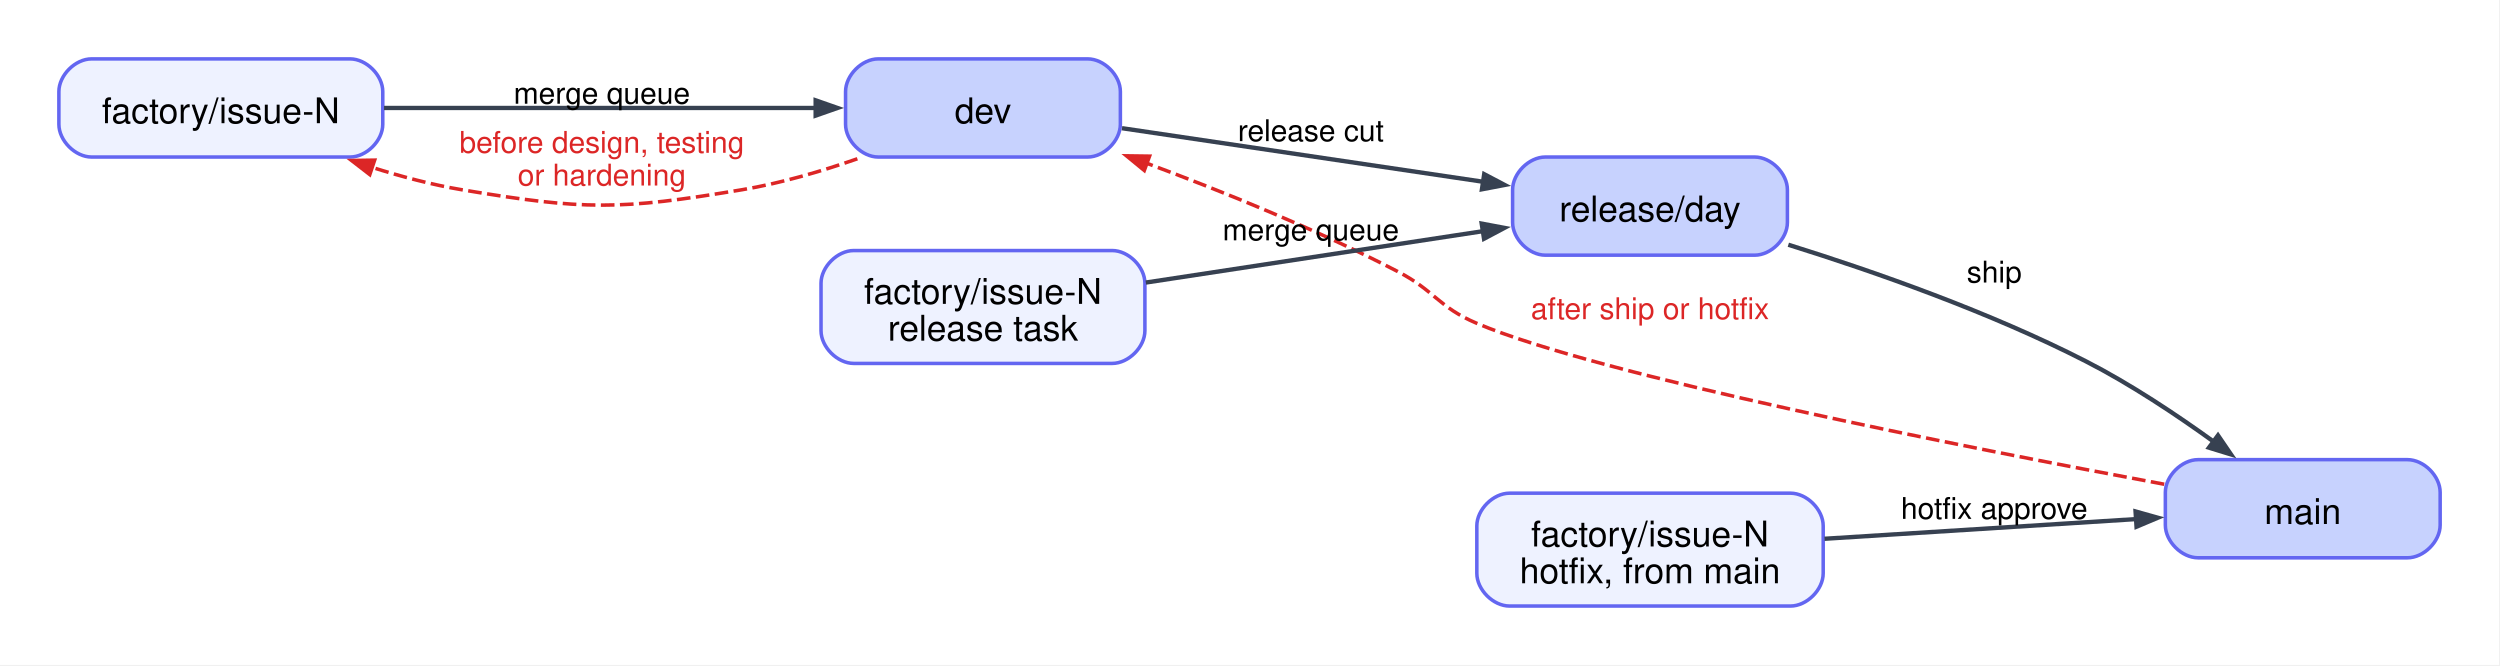
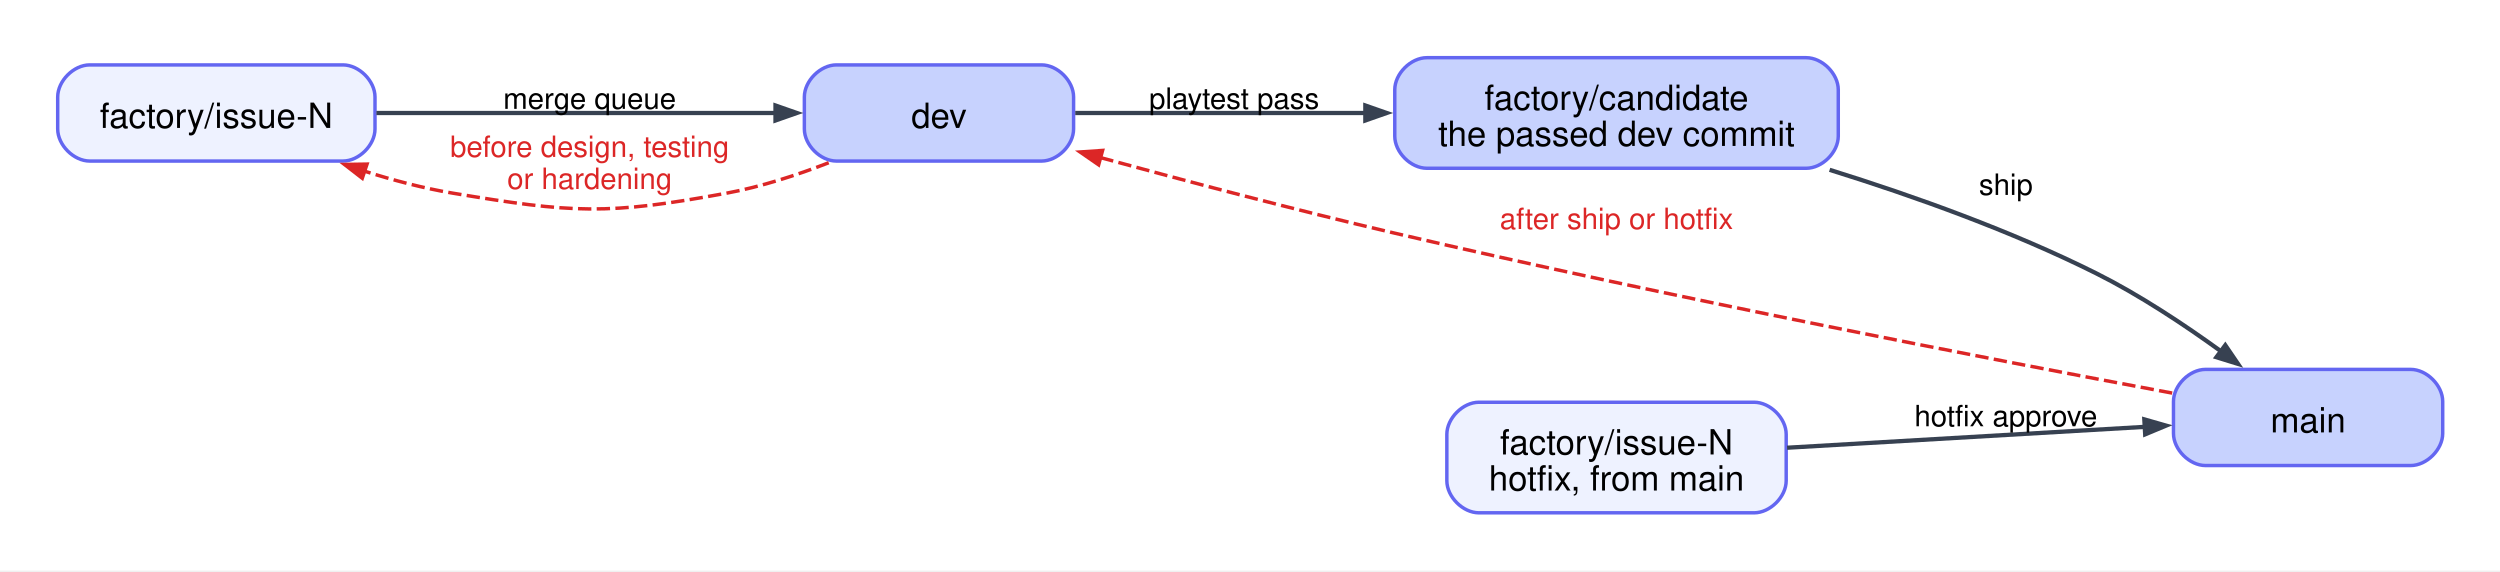
- <svg xmlns="http://www.w3.org/2000/svg" width="917pt" height="244pt" viewBox="0.00 0.00 917.00 244.00">
-   <g id="graph0" class="graph" transform="scale(1 1) rotate(0) translate(21.6 222.3)">
-     <polygon fill="white" stroke="none" points="-21.6,21.6 -21.6,-222.3 895.05,-222.3 895.05,21.6 -21.6,21.6" />
+ <svg xmlns="http://www.w3.org/2000/svg" width="936pt" height="214pt" viewBox="0.00 0.00 936.00 214.00">
+   <g id="graph0" class="graph" transform="scale(1 1) rotate(0) translate(21.6 192)">
+     <polygon fill="white" stroke="none" points="-21.6,21.6 -21.6,-192 914.55,-192 914.55,21.6 -21.6,21.6" />
    <g id="node1" class="node">
-       <path fill="#eef2ff" stroke="#6366f1" stroke-width="1.3" d="M106.8,-200.7C106.8,-200.7 12,-200.7 12,-200.7 6,-200.7 0,-194.7 0,-188.7 0,-188.7 0,-176.7 0,-176.7 0,-170.7 6,-164.7 12,-164.7 12,-164.7 106.8,-164.7 106.8,-164.7 112.8,-164.7 118.8,-170.7 118.8,-176.7 118.8,-176.7 118.8,-188.7 118.8,-188.7 118.8,-194.7 112.8,-200.7 106.8,-200.7" />
-       <text xml:space="preserve" text-anchor="middle" x="59.4" y="-177.1" font-family="Helvetica,sans-Serif" font-size="13.00">factory/issue-N</text>
+       <path fill="#eef2ff" stroke="#6366f1" stroke-width="1.3" d="M106.8,-167.7C106.8,-167.7 12,-167.7 12,-167.7 6,-167.7 0,-161.7 0,-155.7 0,-155.7 0,-143.7 0,-143.7 0,-137.7 6,-131.7 12,-131.7 12,-131.7 106.8,-131.7 106.8,-131.7 112.8,-131.7 118.8,-137.7 118.8,-143.7 118.8,-143.7 118.8,-155.7 118.8,-155.7 118.8,-161.7 112.8,-167.7 106.8,-167.7" />
+       <text xml:space="preserve" text-anchor="middle" x="59.4" y="-144.1" font-family="Helvetica,sans-Serif" font-size="13.00">factory/issue-N</text>
    </g>
    <g id="node2" class="node">
-       <path fill="#c7d2fe" stroke="#6366f1" stroke-width="1.3" d="M377.35,-200.7C377.35,-200.7 300.55,-200.7 300.55,-200.7 294.55,-200.7 288.55,-194.7 288.55,-188.7 288.55,-188.7 288.55,-176.7 288.55,-176.7 288.55,-170.7 294.55,-164.7 300.55,-164.7 300.55,-164.7 377.35,-164.7 377.35,-164.7 383.35,-164.7 389.35,-170.7 389.35,-176.7 389.35,-176.7 389.35,-188.7 389.35,-188.7 389.35,-194.7 383.35,-200.7 377.35,-200.7" />
-       <text xml:space="preserve" text-anchor="middle" x="338.95" y="-177.1" font-family="Helvetica,sans-Serif" font-size="13.00">dev</text>
+       <path fill="#c7d2fe" stroke="#6366f1" stroke-width="1.3" d="M368.35,-167.7C368.35,-167.7 291.55,-167.7 291.55,-167.7 285.55,-167.7 279.55,-161.7 279.55,-155.7 279.55,-155.7 279.55,-143.7 279.55,-143.7 279.55,-137.7 285.55,-131.7 291.55,-131.7 291.55,-131.7 368.35,-131.7 368.35,-131.7 374.35,-131.7 380.35,-137.7 380.35,-143.7 380.35,-143.7 380.35,-155.7 380.35,-155.7 380.35,-161.7 374.35,-167.7 368.35,-167.7" />
+       <text xml:space="preserve" text-anchor="middle" x="329.95" y="-144.1" font-family="Helvetica,sans-Serif" font-size="13.00">dev</text>
    </g>
    <g id="edge1" class="edge">
-       <path fill="none" stroke="#374151" stroke-width="1.6" d="M119.26,-182.7C165.86,-182.7 230.7,-182.7 277.67,-182.7" />
-       <polygon fill="#374151" stroke="#374151" stroke-width="1.6" points="277.58,-185.5 285.58,-182.7 277.58,-179.9 277.58,-185.5" />
-       <text xml:space="preserve" text-anchor="middle" x="199.17" y="-184.25" font-family="Helvetica,sans-Serif" font-size="11.00">merge queue</text>
+       <path fill="none" stroke="#374151" stroke-width="1.6" d="M119.33,-149.7C163.65,-149.7 224.14,-149.7 268.76,-149.7" />
+       <polygon fill="#374151" stroke="#374151" stroke-width="1.6" points="268.74,-152.5 276.74,-149.7 268.74,-146.9 268.74,-152.5" />
+       <text xml:space="preserve" text-anchor="middle" x="199.17" y="-151.25" font-family="Helvetica,sans-Serif" font-size="11.00">merge queue</text>
    </g>
-     <g id="edge7" class="edge">
-       <path fill="none" stroke="#dc2626" stroke-width="1.3" stroke-dasharray="5,2" d="M292.88,-164.06C279.49,-159.39 264.63,-155.05 250.55,-152.7 205.51,-145.18 192.84,-145.18 147.8,-152.7 136.91,-154.52 125.55,-157.53 114.77,-160.95" />
-       <polygon fill="#dc2626" stroke="#dc2626" stroke-width="1.3" points="114.04,-158.25 107.34,-163.43 115.82,-163.56 114.04,-158.25" />
-       <text xml:space="preserve" text-anchor="middle" x="199.17" y="-166.25" font-family="Helvetica,sans-Serif" font-size="11.00" fill="#dc2626">before design, testing</text>
-       <text xml:space="preserve" text-anchor="middle" x="199.17" y="-154.25" font-family="Helvetica,sans-Serif" font-size="11.00" fill="#dc2626">or hardening</text>
+     <g id="edge6" class="edge">
+       <path fill="none" stroke="#dc2626" stroke-width="1.3" stroke-dasharray="5,2" d="M288.67,-131.07C276.67,-126.4 263.3,-122.06 250.55,-119.7 205.64,-111.4 192.84,-112.18 147.8,-119.7 136.91,-121.52 125.55,-124.53 114.77,-127.95" />
+       <polygon fill="#dc2626" stroke="#dc2626" stroke-width="1.3" points="114.04,-125.25 107.34,-130.43 115.82,-130.56 114.04,-125.25" />
+       <text xml:space="preserve" text-anchor="middle" x="199.17" y="-133.25" font-family="Helvetica,sans-Serif" font-size="11.00" fill="#dc2626">before design, testing</text>
+       <text xml:space="preserve" text-anchor="middle" x="199.17" y="-121.25" font-family="Helvetica,sans-Serif" font-size="11.00" fill="#dc2626">or hardening</text>
    </g>
    <g id="node3" class="node">
-       <path fill="#c7d2fe" stroke="#6366f1" stroke-width="1.3" d="M622.02,-164.7C622.02,-164.7 545.22,-164.7 545.22,-164.7 539.22,-164.7 533.22,-158.7 533.22,-152.7 533.22,-152.7 533.22,-140.7 533.22,-140.7 533.22,-134.7 539.22,-128.7 545.22,-128.7 545.22,-128.7 622.02,-128.7 622.02,-128.7 628.02,-128.7 634.02,-134.7 634.02,-140.7 634.02,-140.7 634.02,-152.7 634.02,-152.7 634.02,-158.7 628.02,-164.7 622.02,-164.7" />
-       <text xml:space="preserve" text-anchor="middle" x="583.62" y="-141.1" font-family="Helvetica,sans-Serif" font-size="13.00">release/day</text>
+       <path fill="#c7d2fe" stroke="#6366f1" stroke-width="1.3" d="M654.65,-170.4C654.65,-170.4 512.6,-170.4 512.6,-170.4 506.6,-170.4 500.6,-164.4 500.6,-158.4 500.6,-158.4 500.6,-141 500.6,-141 500.6,-135 506.6,-129 512.6,-129 512.6,-129 654.65,-129 654.65,-129 660.65,-129 666.65,-135 666.65,-141 666.65,-141 666.65,-158.4 666.65,-158.4 666.65,-164.4 660.65,-170.4 654.65,-170.4" />
+       <text xml:space="preserve" text-anchor="middle" x="583.62" y="-150.85" font-family="Helvetica,sans-Serif" font-size="13.00">factory/candidate</text>
+       <text xml:space="preserve" text-anchor="middle" x="583.62" y="-137.35" font-family="Helvetica,sans-Serif" font-size="13.00">the passed dev commit</text>
    </g>
    <g id="edge2" class="edge">
-       <path fill="none" stroke="#374151" stroke-width="1.6" d="M389.94,-175.28C428.44,-169.57 481.8,-161.66 522.61,-155.6" />
-       <polygon fill="#374151" stroke="#374151" stroke-width="1.6" points="522.8,-158.41 530.31,-154.46 521.98,-152.87 522.8,-158.41" />
-       <text xml:space="preserve" text-anchor="middle" x="459.22" y="-170.53" font-family="Helvetica,sans-Serif" font-size="11.00">release cut</text>
+       <path fill="none" stroke="#374151" stroke-width="1.6" d="M380.97,-149.7C412.03,-149.7 452.9,-149.7 489.73,-149.7" />
+       <polygon fill="#374151" stroke="#374151" stroke-width="1.6" points="489.58,-152.5 497.58,-149.7 489.58,-146.9 489.58,-152.5" />
+       <text xml:space="preserve" text-anchor="middle" x="440.47" y="-151.25" font-family="Helvetica,sans-Serif" font-size="11.00">playtest pass</text>
    </g>
    <g id="node4" class="node">
-       <path fill="#c7d2fe" stroke="#6366f1" stroke-width="1.3" d="M861.45,-53.7C861.45,-53.7 784.65,-53.7 784.65,-53.7 778.65,-53.7 772.65,-47.7 772.65,-41.7 772.65,-41.7 772.65,-29.7 772.65,-29.7 772.65,-23.7 778.65,-17.7 784.65,-17.7 784.65,-17.7 861.45,-17.7 861.45,-17.7 867.45,-17.7 873.45,-23.7 873.45,-29.7 873.45,-29.7 873.45,-41.7 873.45,-41.7 873.45,-47.7 867.45,-53.7 861.45,-53.7" />
-       <text xml:space="preserve" text-anchor="middle" x="823.05" y="-30.1" font-family="Helvetica,sans-Serif" font-size="13.00">main</text>
+       <path fill="#c7d2fe" stroke="#6366f1" stroke-width="1.3" d="M880.95,-53.7C880.95,-53.7 804.15,-53.7 804.15,-53.7 798.15,-53.7 792.15,-47.7 792.15,-41.7 792.15,-41.7 792.15,-29.7 792.15,-29.7 792.15,-23.7 798.15,-17.7 804.15,-17.7 804.15,-17.7 880.95,-17.7 880.95,-17.7 886.95,-17.7 892.95,-23.7 892.95,-29.7 892.95,-29.7 892.95,-41.7 892.95,-41.7 892.95,-47.7 886.95,-53.7 880.95,-53.7" />
+       <text xml:space="preserve" text-anchor="middle" x="842.55" y="-30.1" font-family="Helvetica,sans-Serif" font-size="13.00">main</text>
    </g>
    <g id="edge3" class="edge">
-       <path fill="none" stroke="#374151" stroke-width="1.6" d="M634.36,-132.53C666.43,-122.51 708.55,-107.69 743.65,-89.7 759.85,-81.4 776.62,-70.24 790.48,-60.23" />
-       <polygon fill="#374151" stroke="#374151" stroke-width="1.6" points="791.96,-62.61 796.74,-55.61 788.64,-58.1 791.96,-62.61" />
-       <text xml:space="preserve" text-anchor="middle" x="709.9" y="-118.67" font-family="Helvetica,sans-Serif" font-size="11.00">ship</text>
+       <path fill="none" stroke="#374151" stroke-width="1.6" d="M663.41,-128.42C695.2,-118.52 731.71,-105.42 763.15,-89.7 779.43,-81.56 796.21,-70.43 810.06,-60.39" />
+       <polygon fill="#374151" stroke="#374151" stroke-width="1.6" points="811.55,-62.76 816.32,-55.75 808.22,-58.26 811.55,-62.76" />
+       <text xml:space="preserve" text-anchor="middle" x="729.4" y="-119.03" font-family="Helvetica,sans-Serif" font-size="11.00">ship</text>
    </g>
-     <g id="edge6" class="edge">
-       <path fill="none" stroke="#dc2626" stroke-width="1.3" stroke-dasharray="5,2" d="M772.23,-44.68C698.74,-58.3 565.12,-84.62 520.1,-103.7 505.91,-109.71 504.78,-115.6 491.1,-122.7 461.59,-138.02 427.25,-151.94 398.77,-162.51" />
-       <polygon fill="#dc2626" stroke="#dc2626" stroke-width="1.3" points="398.13,-159.76 391.58,-165.14 400.06,-165.02 398.13,-159.76" />
-       <text xml:space="preserve" text-anchor="middle" x="583.62" y="-105.25" font-family="Helvetica,sans-Serif" font-size="11.00" fill="#dc2626">after ship or hotfix</text>
+     <g id="edge5" class="edge">
+       <path fill="none" stroke="#dc2626" stroke-width="1.3" stroke-dasharray="5,2" d="M791.66,-44.83C725.05,-57.24 603.52,-80.66 500.6,-104.7 463.74,-113.31 422.7,-124.16 390.22,-133.05" />
+       <polygon fill="#dc2626" stroke="#dc2626" stroke-width="1.3" points="389.73,-130.28 382.76,-135.1 391.21,-135.68 389.73,-130.28" />
+       <text xml:space="preserve" text-anchor="middle" x="583.62" y="-106.25" font-family="Helvetica,sans-Serif" font-size="11.00" fill="#dc2626">after ship or hotfix</text>
    </g>
    <g id="node5" class="node">
-       <path fill="#eef2ff" stroke="#6366f1" stroke-width="1.3" d="M386.35,-130.4C386.35,-130.4 291.55,-130.4 291.55,-130.4 285.55,-130.4 279.55,-124.4 279.55,-118.4 279.55,-118.4 279.55,-101 279.55,-101 279.55,-95 285.55,-89 291.55,-89 291.55,-89 386.35,-89 386.35,-89 392.35,-89 398.35,-95 398.35,-101 398.35,-101 398.35,-118.4 398.35,-118.4 398.35,-124.4 392.35,-130.4 386.35,-130.4" />
-       <text xml:space="preserve" text-anchor="middle" x="338.95" y="-110.85" font-family="Helvetica,sans-Serif" font-size="13.00">factory/issue-N</text>
-       <text xml:space="preserve" text-anchor="middle" x="338.95" y="-97.35" font-family="Helvetica,sans-Serif" font-size="13.00">release task</text>
-     </g>
-     <g id="edge4" class="edge">
-       <path fill="none" stroke="#374151" stroke-width="1.6" d="M398.69,-118.66C436.29,-124.39 484.94,-131.81 522.76,-137.57" />
-       <polygon fill="#374151" stroke="#374151" stroke-width="1.6" points="521.89,-140.27 530.22,-138.71 522.74,-134.74 521.89,-140.27" />
-       <text xml:space="preserve" text-anchor="middle" x="459.22" y="-134.15" font-family="Helvetica,sans-Serif" font-size="11.00">merge queue</text>
-     </g>
-     <g id="node6" class="node">
      <path fill="#eef2ff" stroke="#6366f1" stroke-width="1.3" d="M635.15,-41.4C635.15,-41.4 532.1,-41.4 532.1,-41.4 526.1,-41.4 520.1,-35.4 520.1,-29.4 520.1,-29.4 520.1,-12 520.1,-12 520.1,-6 526.1,0 532.1,0 532.1,0 635.15,0 635.15,0 641.15,0 647.15,-6 647.15,-12 647.15,-12 647.15,-29.4 647.15,-29.4 647.15,-35.4 641.15,-41.4 635.15,-41.4" />
      <text xml:space="preserve" text-anchor="middle" x="583.62" y="-21.85" font-family="Helvetica,sans-Serif" font-size="13.00">factory/issue-N</text>
      <text xml:space="preserve" text-anchor="middle" x="583.62" y="-8.35" font-family="Helvetica,sans-Serif" font-size="13.00">hotfix, from main</text>
    </g>
-     <g id="edge5" class="edge">
-       <path fill="none" stroke="#374151" stroke-width="1.6" d="M647.63,-24.68C683.14,-26.92 727.25,-29.71 762.23,-31.92" />
-       <polygon fill="#374151" stroke="#374151" stroke-width="1.6" points="761.72,-34.69 769.88,-32.4 762.08,-29.11 761.72,-34.69" />
-       <text xml:space="preserve" text-anchor="middle" x="709.9" y="-31.97" font-family="Helvetica,sans-Serif" font-size="11.00">hotfix approve</text>
+     <g id="edge4" class="edge">
+       <path fill="none" stroke="#374151" stroke-width="1.6" d="M647.48,-24.37C688.34,-26.76 741.31,-29.85 781.58,-32.2" />
+       <polygon fill="#374151" stroke="#374151" stroke-width="1.6" points="781.23,-34.98 789.38,-32.65 781.55,-29.39 781.23,-34.98" />
+       <text xml:space="preserve" text-anchor="middle" x="729.4" y="-32.4" font-family="Helvetica,sans-Serif" font-size="11.00">hotfix approve</text>
    </g>
  </g>
</svg>
